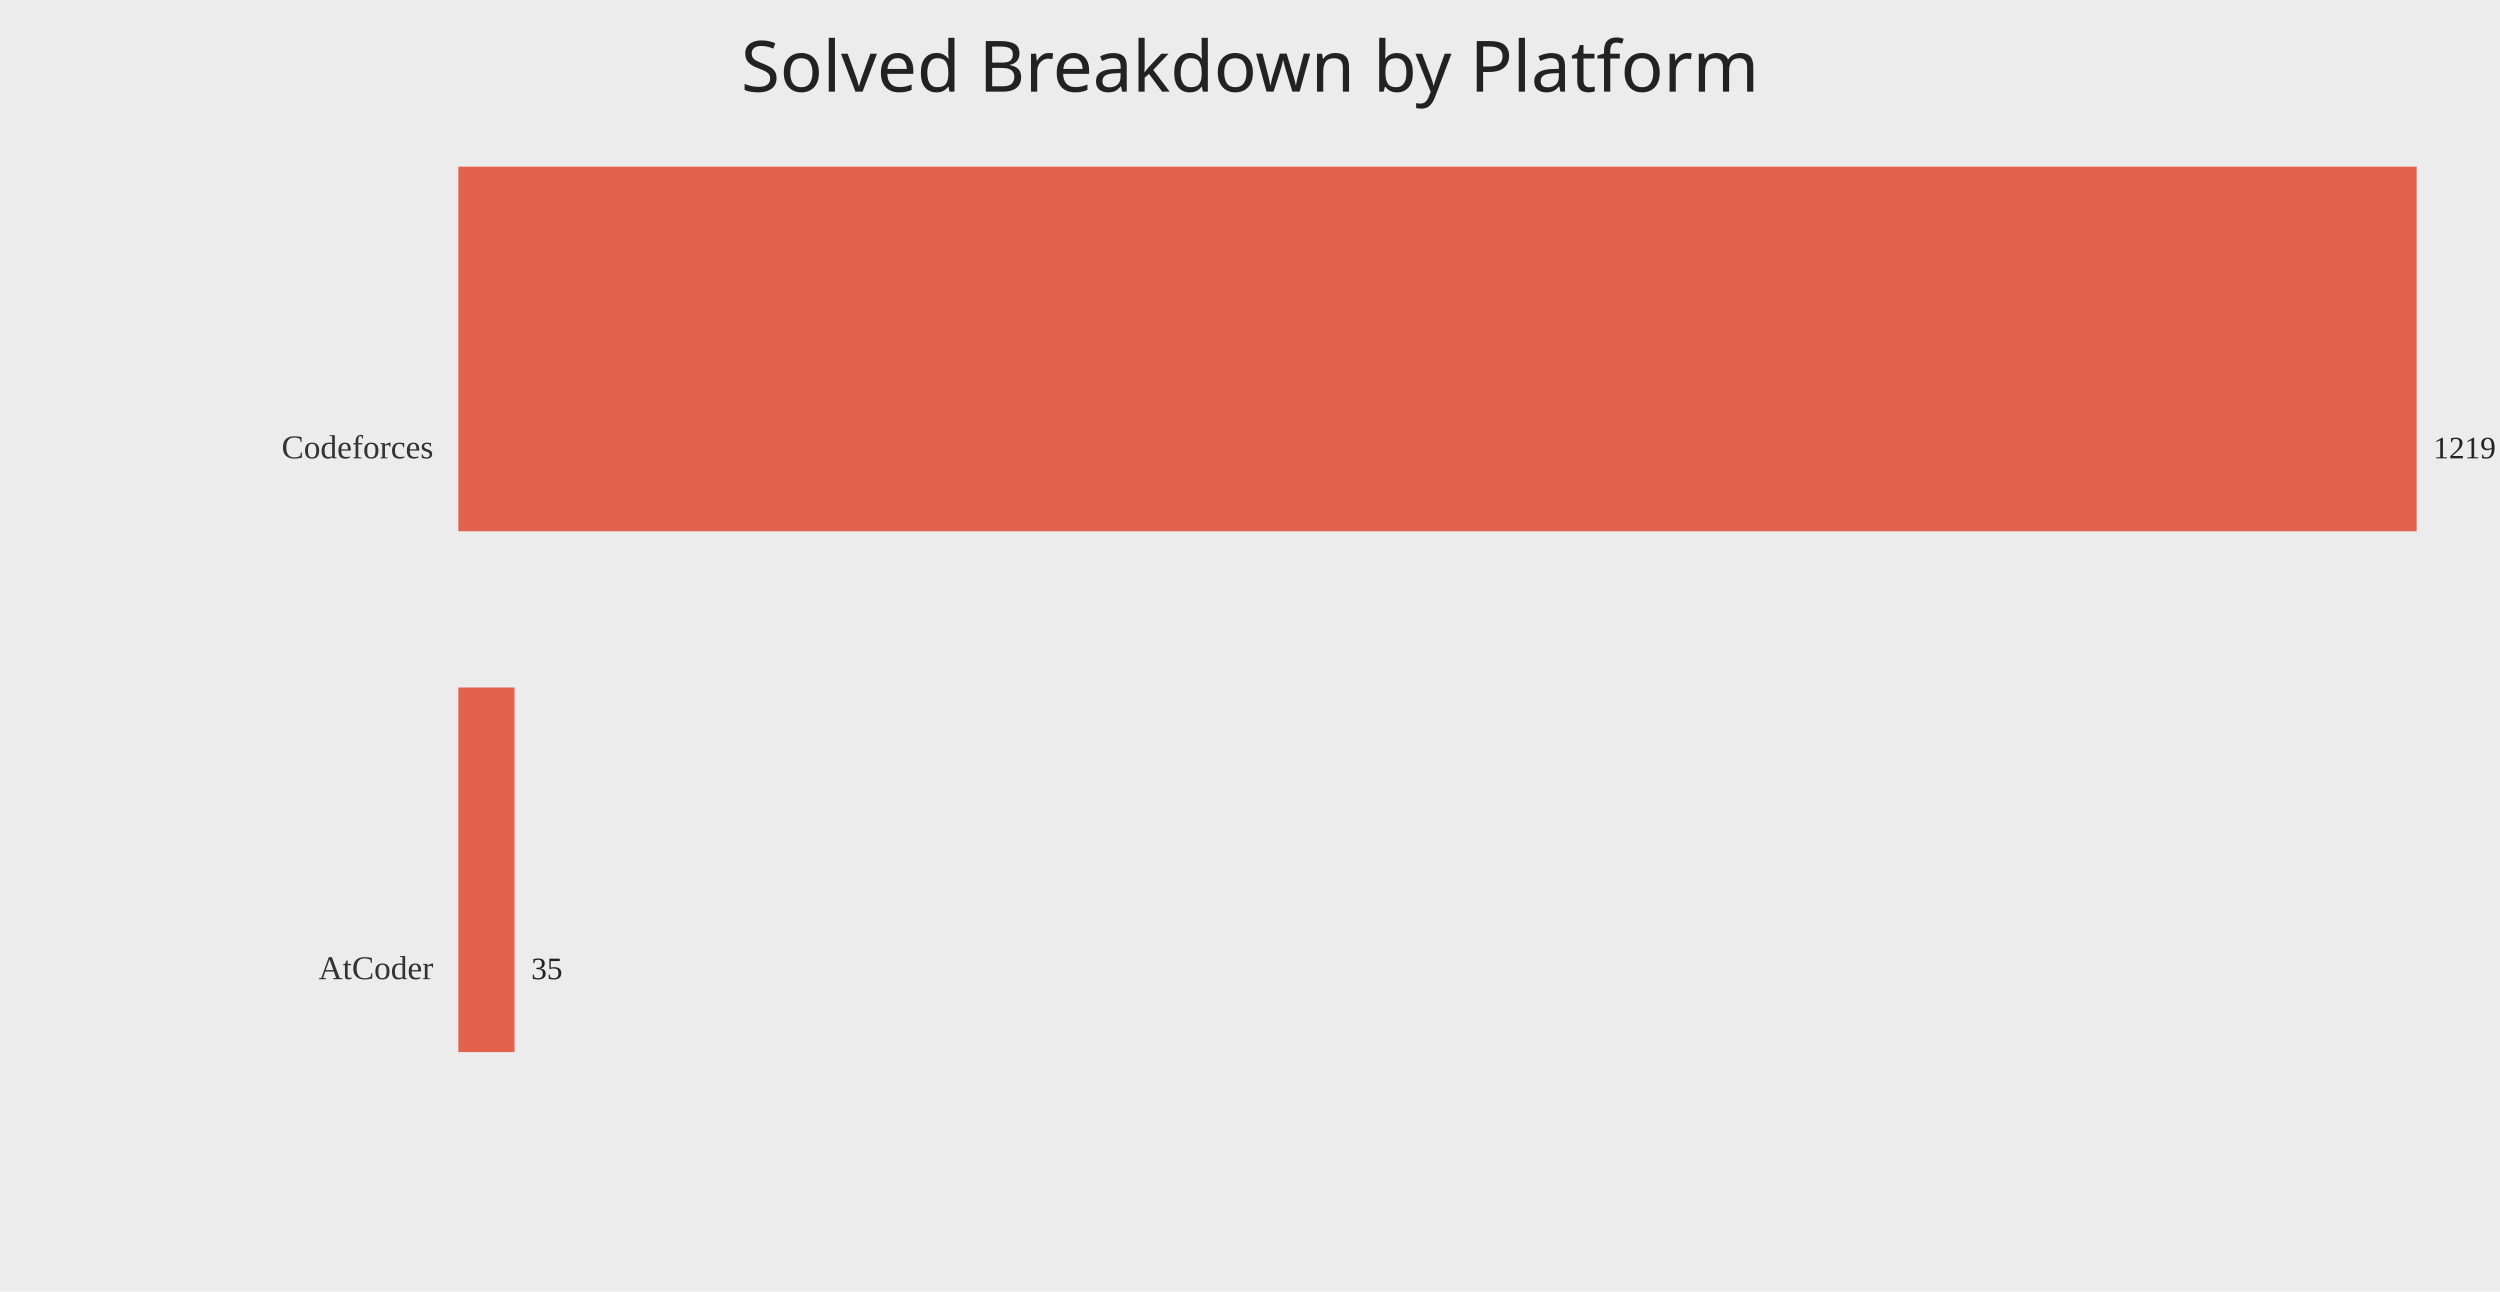
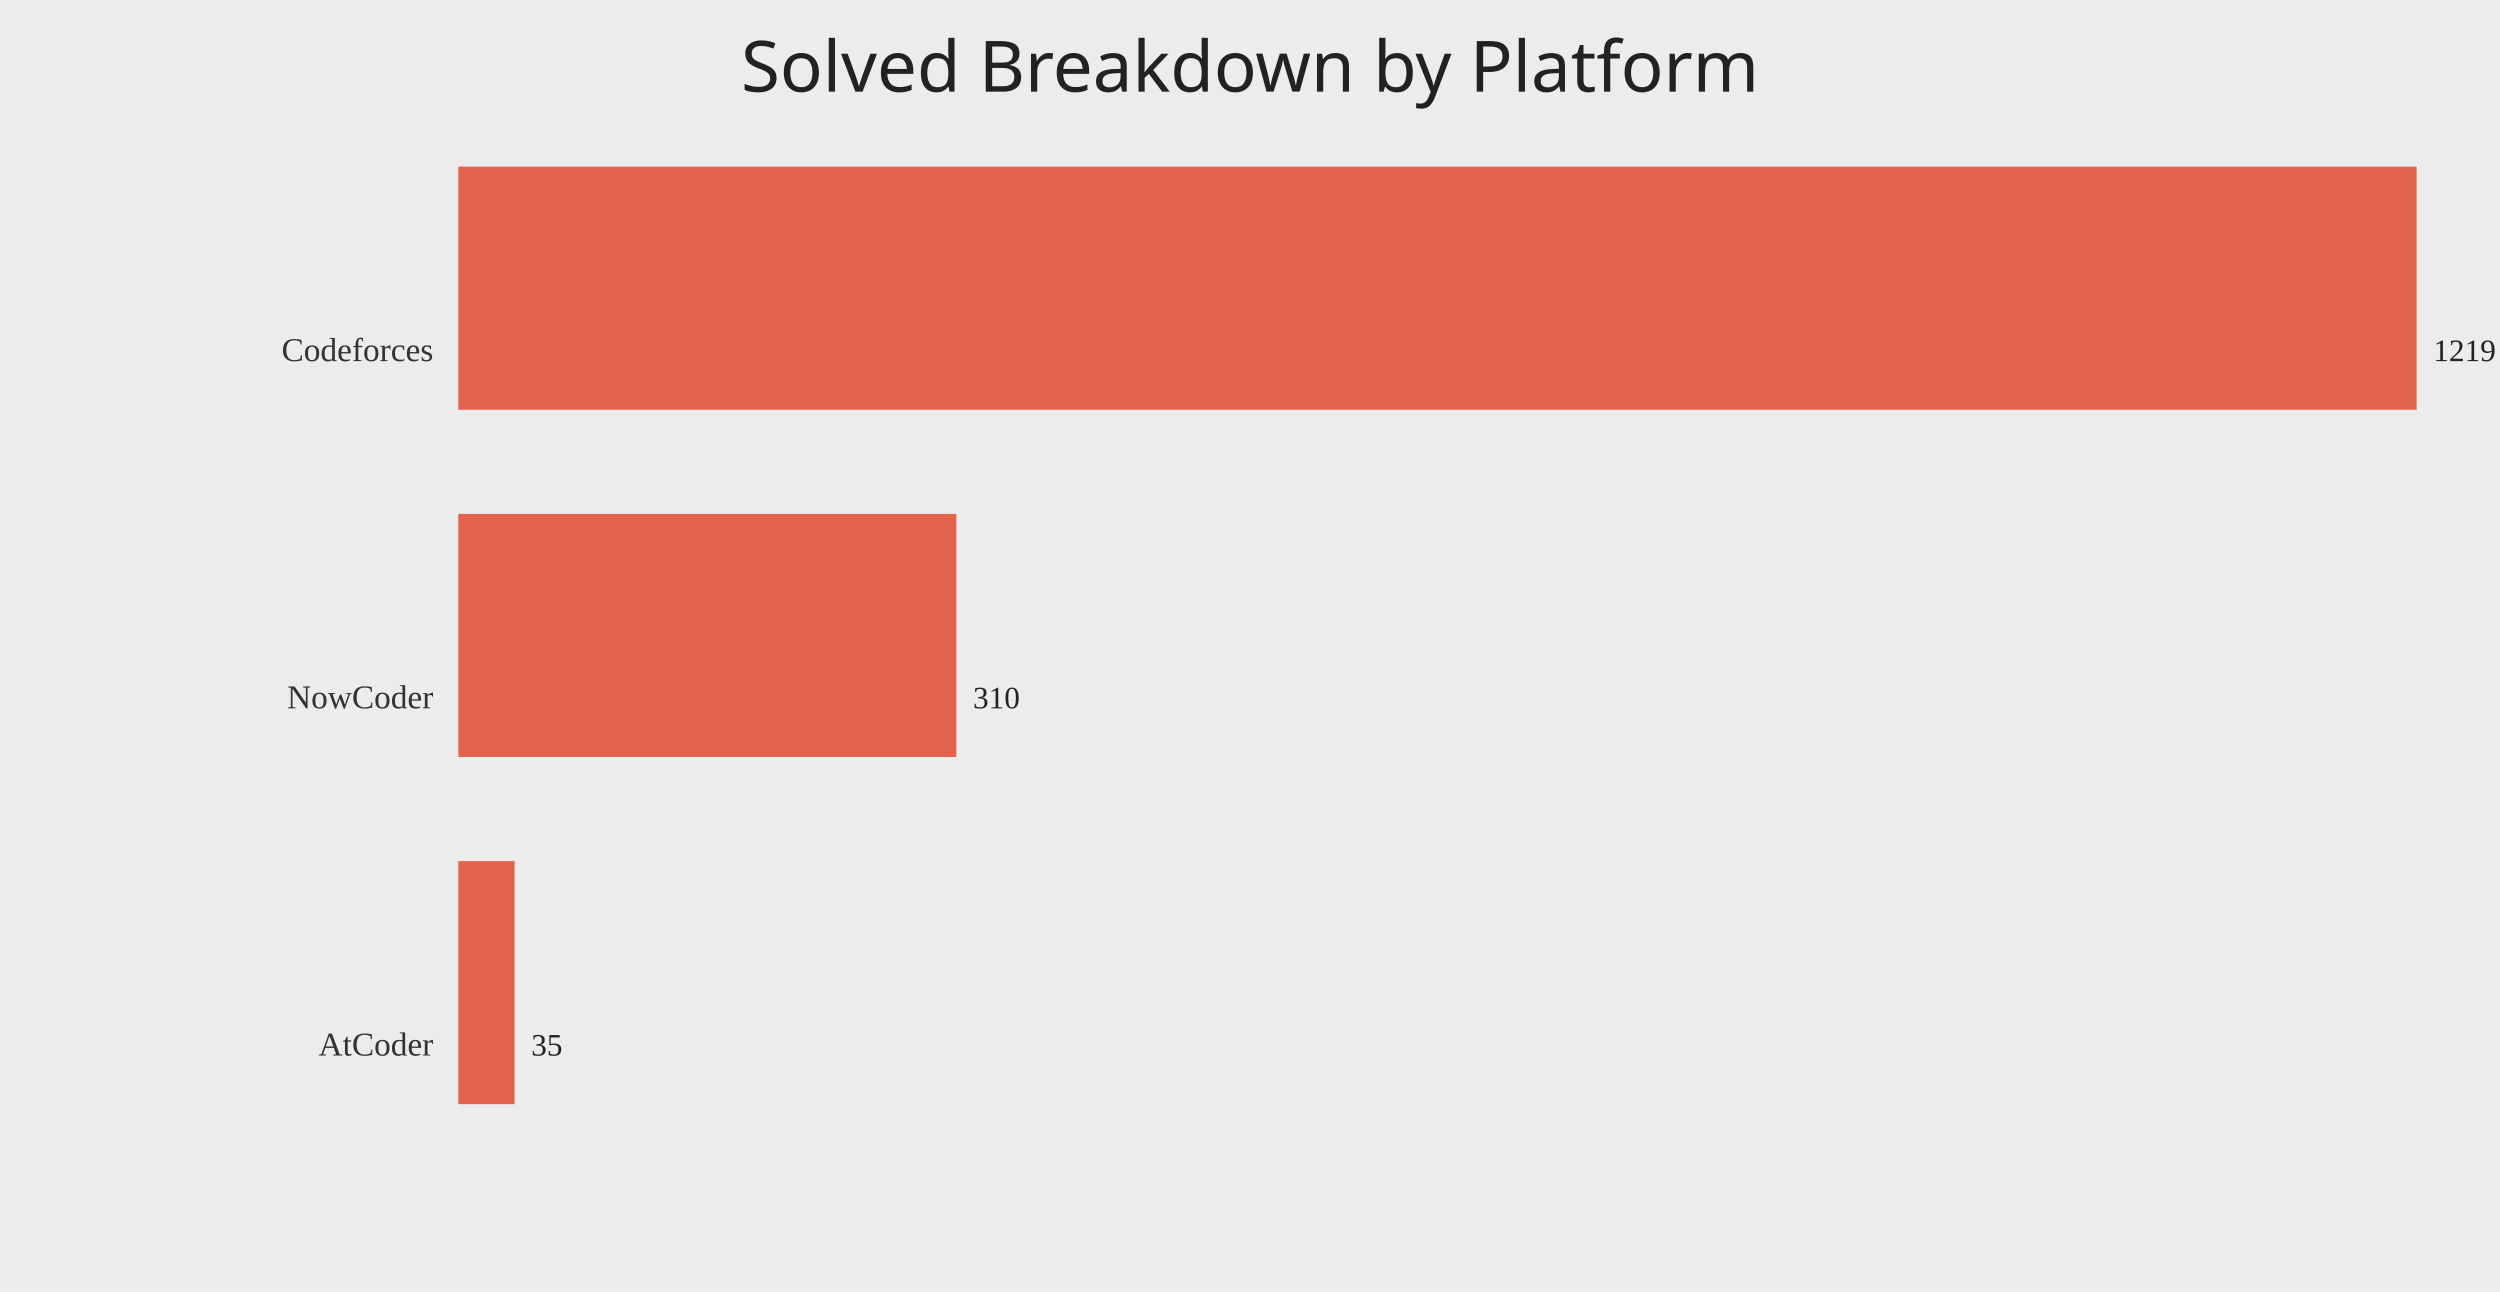
<svg xmlns="http://www.w3.org/2000/svg" width="1200" height="620">
  <rect width="100%" height="100%" fill="#ececec" />
  <text x="50%" y="44" text-anchor="middle" fill="#222" font-size="34" font-family="Comic Sans MS, Segoe UI">Solved Breakdown by Platform</text>
-   <text x="208" y="220.00" text-anchor="end" fill="#333" font-size="16">Codeforces</text>
-   <rect x="220" y="80.00" width="940.00" height="175.00" fill="#e24a33" opacity="0.85" />
-   <text x="1168.00" y="220.00" fill="#222" font-size="15">1219</text>
-   <text x="208" y="470.00" text-anchor="end" fill="#333" font-size="16">AtCoder</text>
-   <rect x="220" y="330.00" width="26.99" height="175.00" fill="#e24a33" opacity="0.85" />
-   <text x="254.99" y="470.00" fill="#222" font-size="15">35</text>
+   <text x="208" y="173.33" text-anchor="end" fill="#333" font-size="16">Codeforces</text>
+   <rect x="220" y="80.00" width="940.00" height="116.67" fill="#e24a33" opacity="0.85" />
+   <text x="1168.00" y="173.33" fill="#222" font-size="15">1219</text>
+   <text x="208" y="340.00" text-anchor="end" fill="#333" font-size="16">NowCoder</text>
+   <rect x="220" y="246.67" width="239.05" height="116.67" fill="#e24a33" opacity="0.85" />
+   <text x="467.05" y="340.00" fill="#222" font-size="15">310</text>
+   <text x="208" y="506.67" text-anchor="end" fill="#333" font-size="16">AtCoder</text>
+   <rect x="220" y="413.33" width="26.99" height="116.67" fill="#e24a33" opacity="0.85" />
+   <text x="254.99" y="506.67" fill="#222" font-size="15">35</text>
</svg>
